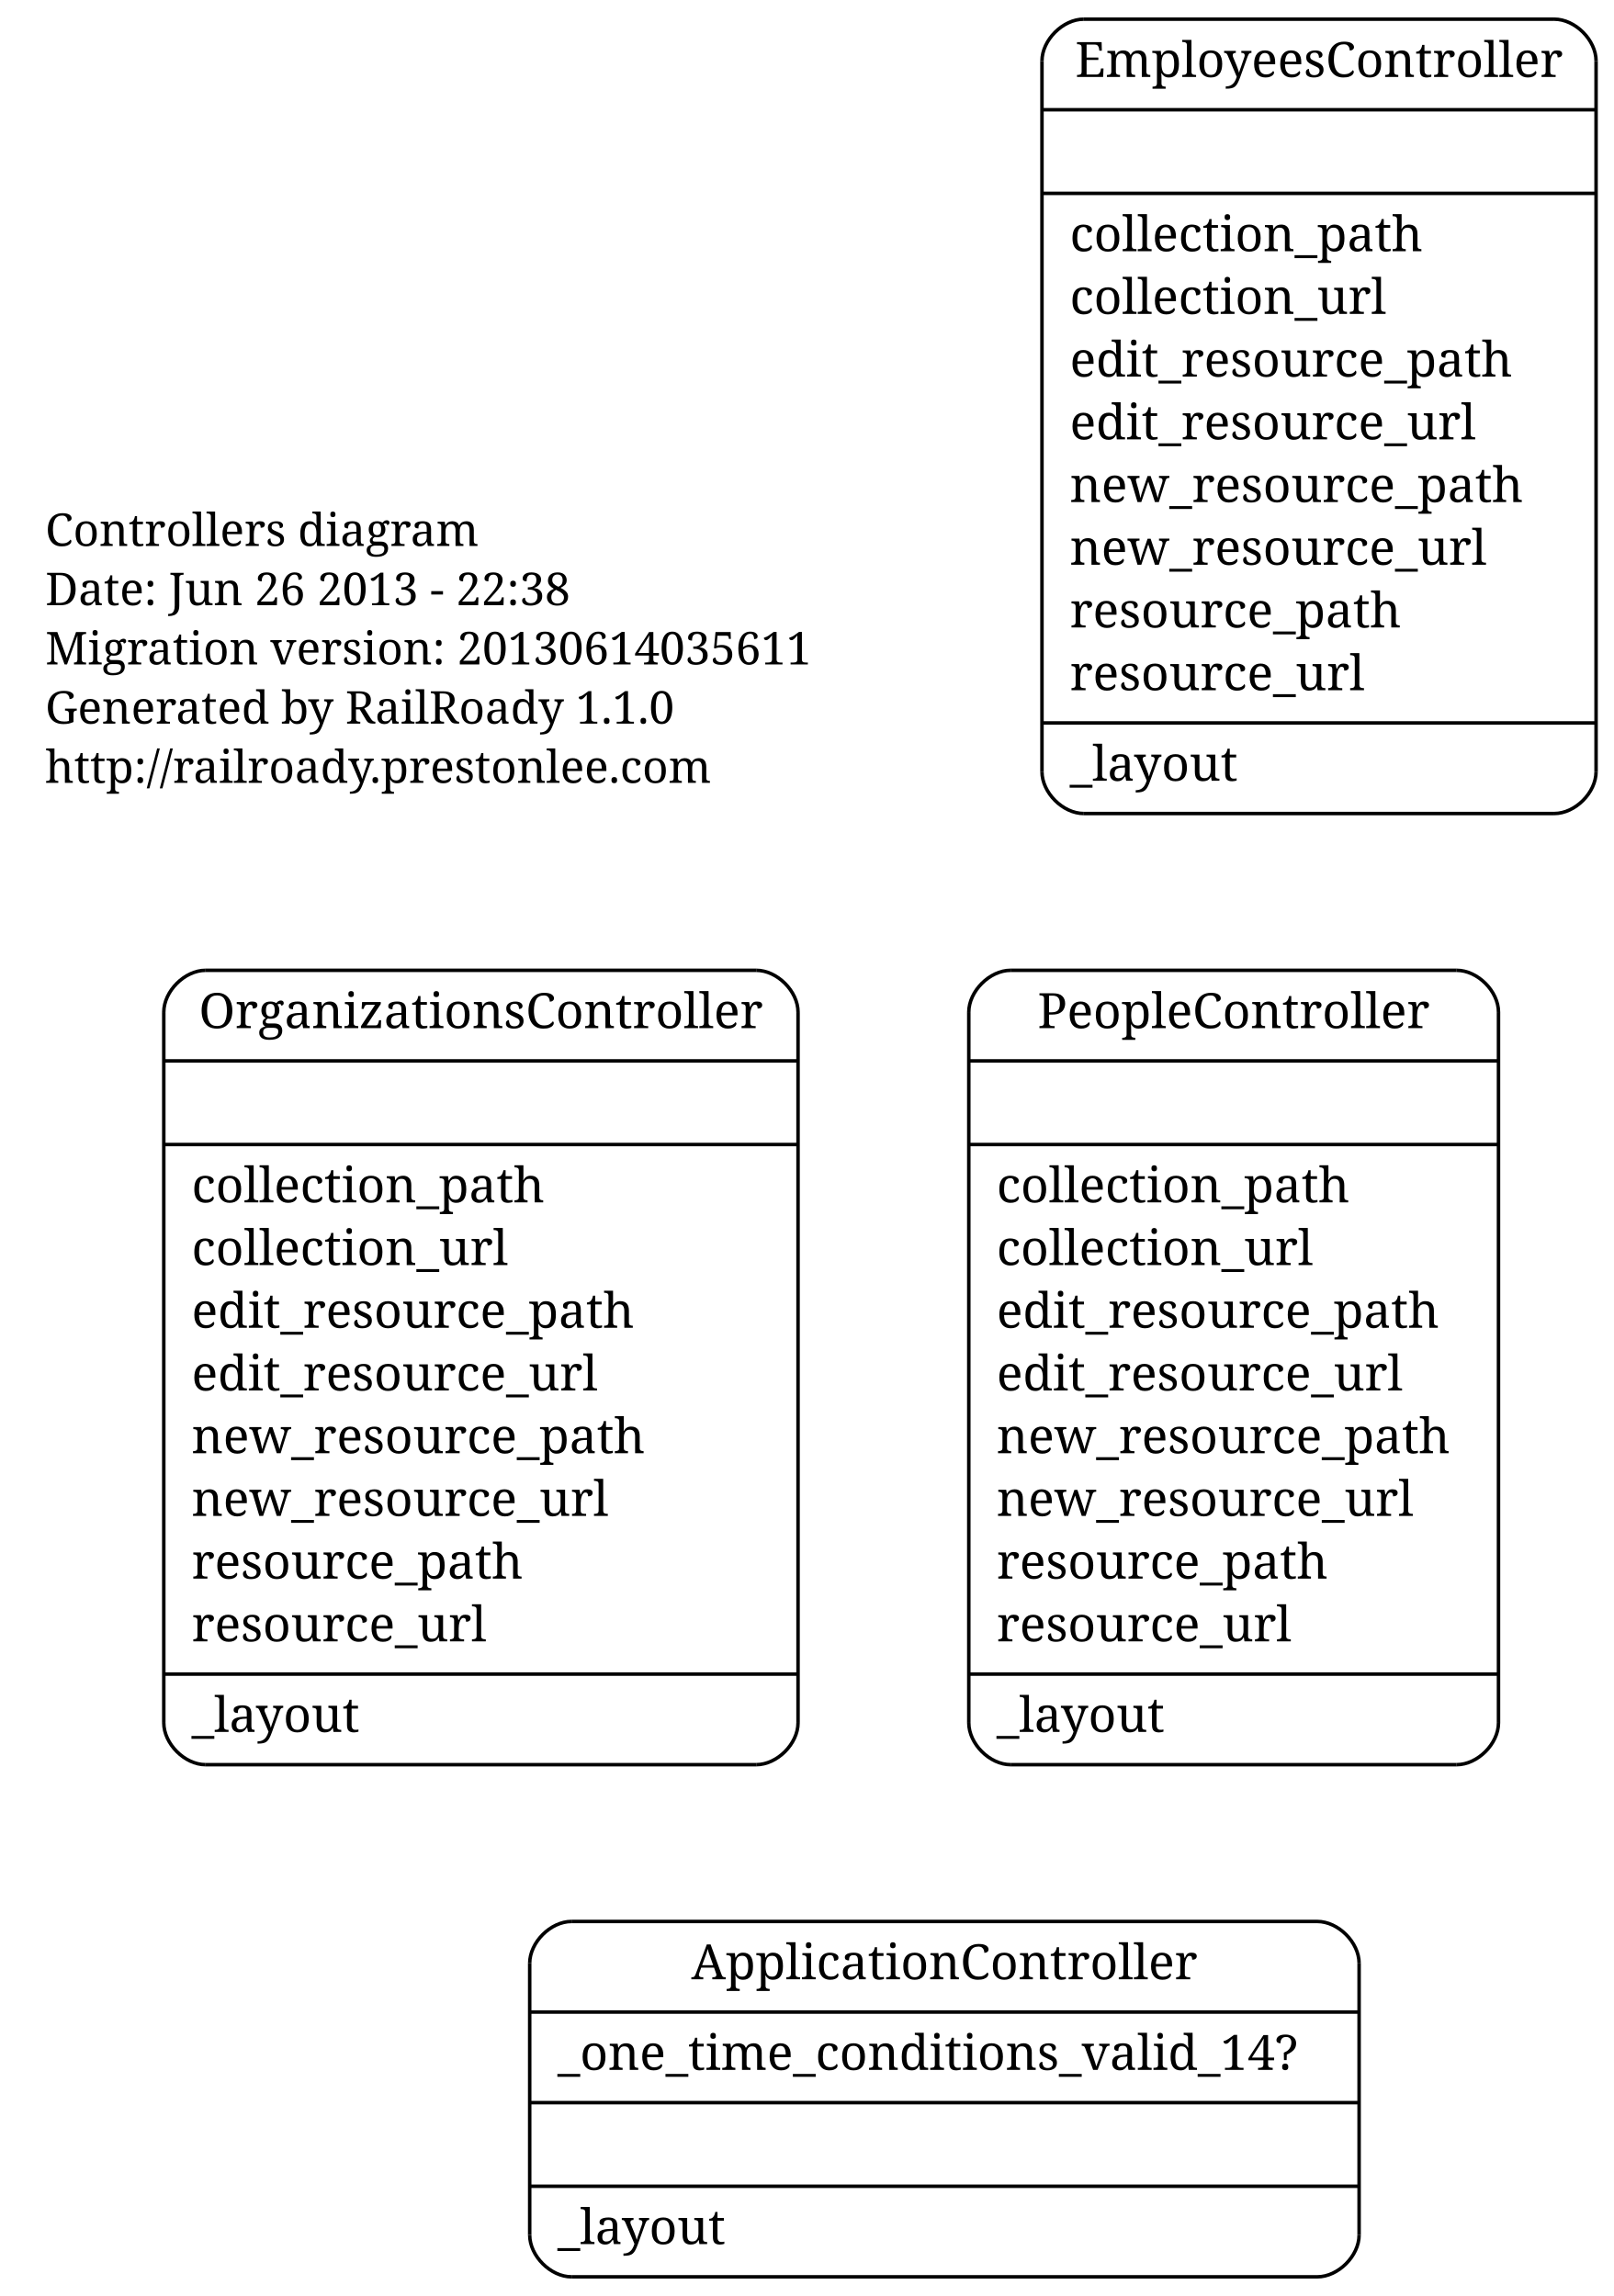
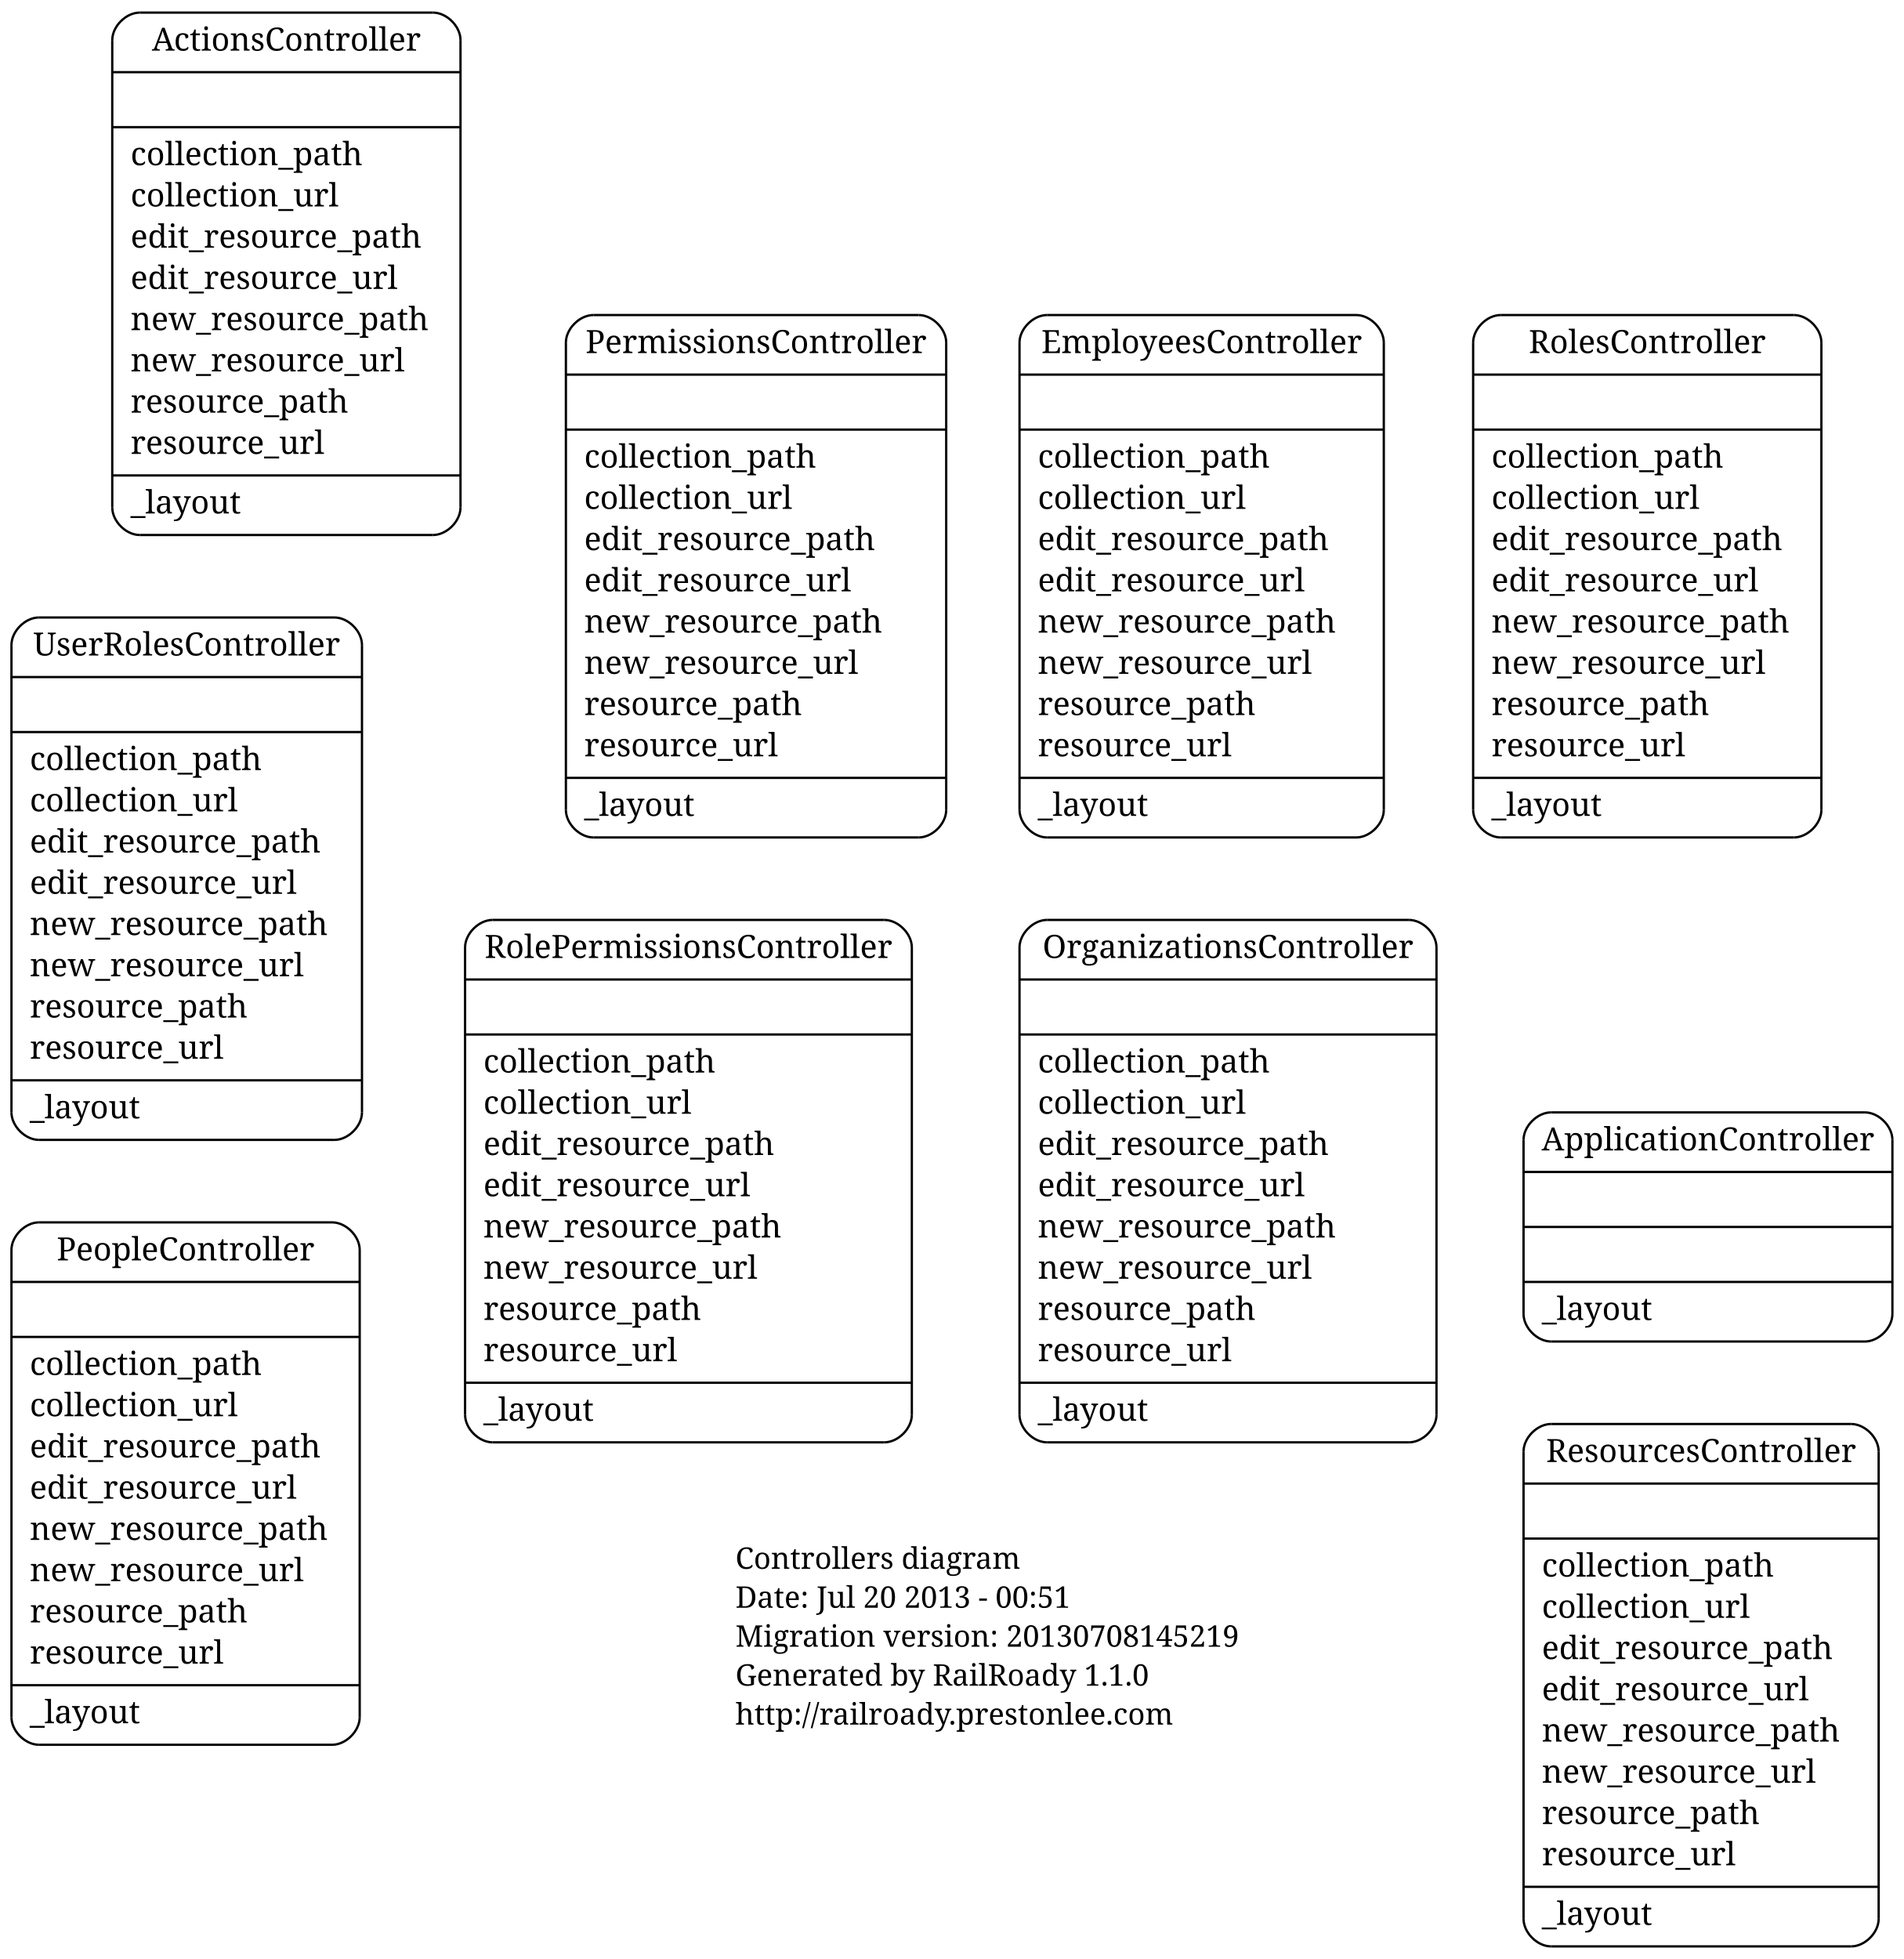
- <svg xmlns="http://www.w3.org/2000/svg" width="463pt" height="659pt" viewBox="0.00 0.00 463.00 659.00">
-   <g id="graph1" class="graph" transform="scale(1 1) rotate(0) translate(4 655)">
-     <polygon fill="white" stroke="white" points="-4,5 -4,-655 460,-655 460,5 -4,5" />
+ <svg xmlns="http://www.w3.org/2000/svg" width="831pt" height="855pt" viewBox="0.00 0.00 831.00 855.00">
+   <g id="graph1" class="graph" transform="scale(1 1) rotate(0) translate(4 851)">
+     <polygon fill="white" stroke="white" points="-4,5 -4,-851 828,-851 828,5 -4,5" />
    <g id="node1" class="node">
-       <text text-anchor="start" x="9" y="-498.3" font-family="Times Roman,serif" font-size="13.00">Controllers diagram</text>
-       <text text-anchor="start" x="9" y="-481.3" font-family="Times Roman,serif" font-size="13.00">Date: Jun 26 2013 - 22:38</text>
-       <text text-anchor="start" x="9" y="-464.3" font-family="Times Roman,serif" font-size="13.00">Migration version: 20130614035611</text>
-       <text text-anchor="start" x="9" y="-447.3" font-family="Times Roman,serif" font-size="13.00">Generated by RailRoady 1.1.0</text>
-       <text text-anchor="start" x="9" y="-430.3" font-family="Times Roman,serif" font-size="13.00">http://railroady.prestonlee.com</text>
+       <text text-anchor="start" x="317" y="-166.3" font-family="Times Roman,serif" font-size="13.00">Controllers diagram</text>
+       <text text-anchor="start" x="317" y="-149.3" font-family="Times Roman,serif" font-size="13.00">Date: Jul 20 2013 - 00:51</text>
+       <text text-anchor="start" x="317" y="-132.3" font-family="Times Roman,serif" font-size="13.00">Migration version: 20130708145219</text>
+       <text text-anchor="start" x="317" y="-115.3" font-family="Times Roman,serif" font-size="13.00">Generated by RailRoady 1.1.0</text>
+       <text text-anchor="start" x="317" y="-98.3" font-family="Times Roman,serif" font-size="13.00">http://railroady.prestonlee.com</text>
    </g>
    <g id="node2" class="node">
-       <polyline fill="none" stroke="black" points="160,-1.5 374,-1.5 " />
-       <path fill="none" stroke="black" d="M374,-1.5C380,-1.5 386,-7.5 386,-13.5" />
-       <polyline fill="none" stroke="black" points="386,-13.5 386,-91.5 " />
-       <path fill="none" stroke="black" d="M386,-91.5C386,-97.5 380,-103.5 374,-103.5" />
-       <polyline fill="none" stroke="black" points="374,-103.5 160,-103.5 " />
-       <path fill="none" stroke="black" d="M160,-103.5C154,-103.5 148,-97.5 148,-91.5" />
-       <polyline fill="none" stroke="black" points="148,-91.5 148,-13.5 " />
-       <path fill="none" stroke="black" d="M148,-13.5C148,-7.5 154,-1.5 160,-1.5" />
-       <text text-anchor="middle" x="267" y="-86.9" font-family="Times Roman,serif" font-size="14.00">ApplicationController</text>
-       <polyline fill="none" stroke="black" points="148,-77.5 386,-77.5 " />
-       <text text-anchor="start" x="156" y="-60.9" font-family="Times Roman,serif" font-size="14.00">_one_time_conditions_valid_14?</text>
-       <polyline fill="none" stroke="black" points="148,-51.5 386,-51.5 " />
-       <polyline fill="none" stroke="black" points="148,-27.5 386,-27.5 " />
-       <text text-anchor="start" x="156" y="-10.9" font-family="Times Roman,serif" font-size="14.00">_layout</text>
+       <polyline fill="none" stroke="black" points="57,-617.5 185,-617.5 " />
+       <path fill="none" stroke="black" d="M185,-617.5C191,-617.5 197,-623.5 197,-629.5" />
+       <polyline fill="none" stroke="black" points="197,-629.5 197,-833.5 " />
+       <path fill="none" stroke="black" d="M197,-833.5C197,-839.5 191,-845.5 185,-845.5" />
+       <polyline fill="none" stroke="black" points="185,-845.5 57,-845.5 " />
+       <path fill="none" stroke="black" d="M57,-845.5C51,-845.5 45,-839.5 45,-833.5" />
+       <polyline fill="none" stroke="black" points="45,-833.5 45,-629.5 " />
+       <path fill="none" stroke="black" d="M45,-629.5C45,-623.5 51,-617.5 57,-617.5" />
+       <text text-anchor="middle" x="121" y="-828.9" font-family="Times Roman,serif" font-size="14.00">ActionsController</text>
+       <polyline fill="none" stroke="black" points="45,-819.5 197,-819.5 " />
+       <polyline fill="none" stroke="black" points="45,-795.5 197,-795.5 " />
+       <text text-anchor="start" x="53" y="-778.9" font-family="Times Roman,serif" font-size="14.00">collection_path</text>
+       <text text-anchor="start" x="53" y="-760.9" font-family="Times Roman,serif" font-size="14.00">collection_url</text>
+       <text text-anchor="start" x="53" y="-742.9" font-family="Times Roman,serif" font-size="14.00">edit_resource_path</text>
+       <text text-anchor="start" x="53" y="-724.9" font-family="Times Roman,serif" font-size="14.00">edit_resource_url</text>
+       <text text-anchor="start" x="53" y="-706.9" font-family="Times Roman,serif" font-size="14.00">new_resource_path</text>
+       <text text-anchor="start" x="53" y="-688.9" font-family="Times Roman,serif" font-size="14.00">new_resource_url</text>
+       <text text-anchor="start" x="53" y="-670.9" font-family="Times Roman,serif" font-size="14.00">resource_path</text>
+       <text text-anchor="start" x="53" y="-652.9" font-family="Times Roman,serif" font-size="14.00">resource_url</text>
+       <polyline fill="none" stroke="black" points="45,-643.5 197,-643.5 " />
+       <text text-anchor="start" x="53" y="-626.9" font-family="Times Roman,serif" font-size="14.00">_layout</text>
    </g>
    <g id="node3" class="node">
-       <polyline fill="none" stroke="black" points="286,-148.5 414,-148.5 " />
-       <path fill="none" stroke="black" d="M414,-148.5C420,-148.5 426,-154.5 426,-160.5" />
-       <polyline fill="none" stroke="black" points="426,-160.5 426,-364.5 " />
-       <path fill="none" stroke="black" d="M426,-364.5C426,-370.5 420,-376.5 414,-376.5" />
-       <polyline fill="none" stroke="black" points="414,-376.5 286,-376.5 " />
-       <path fill="none" stroke="black" d="M286,-376.5C280,-376.5 274,-370.5 274,-364.5" />
-       <polyline fill="none" stroke="black" points="274,-364.5 274,-160.5 " />
-       <path fill="none" stroke="black" d="M274,-160.5C274,-154.5 280,-148.5 286,-148.5" />
-       <text text-anchor="middle" x="350" y="-359.9" font-family="Times Roman,serif" font-size="14.00">PeopleController</text>
-       <polyline fill="none" stroke="black" points="274,-350.5 426,-350.5 " />
-       <polyline fill="none" stroke="black" points="274,-326.5 426,-326.5 " />
-       <text text-anchor="start" x="282" y="-309.9" font-family="Times Roman,serif" font-size="14.00">collection_path</text>
-       <text text-anchor="start" x="282" y="-291.9" font-family="Times Roman,serif" font-size="14.00">collection_url</text>
-       <text text-anchor="start" x="282" y="-273.9" font-family="Times Roman,serif" font-size="14.00">edit_resource_path</text>
-       <text text-anchor="start" x="282" y="-255.9" font-family="Times Roman,serif" font-size="14.00">edit_resource_url</text>
-       <text text-anchor="start" x="282" y="-237.9" font-family="Times Roman,serif" font-size="14.00">new_resource_path</text>
-       <text text-anchor="start" x="282" y="-219.9" font-family="Times Roman,serif" font-size="14.00">new_resource_url</text>
-       <text text-anchor="start" x="282" y="-201.9" font-family="Times Roman,serif" font-size="14.00">resource_path</text>
-       <text text-anchor="start" x="282" y="-183.9" font-family="Times Roman,serif" font-size="14.00">resource_url</text>
-       <polyline fill="none" stroke="black" points="274,-174.5 426,-174.5 " />
-       <text text-anchor="start" x="282" y="-157.9" font-family="Times Roman,serif" font-size="14.00">_layout</text>
+       <polyline fill="none" stroke="black" points="673,-265.5 810,-265.5 " />
+       <path fill="none" stroke="black" d="M810,-265.5C816,-265.5 822,-271.5 822,-277.5" />
+       <polyline fill="none" stroke="black" points="822,-277.5 822,-353.5 " />
+       <path fill="none" stroke="black" d="M822,-353.5C822,-359.5 816,-365.5 810,-365.5" />
+       <polyline fill="none" stroke="black" points="810,-365.5 673,-365.5 " />
+       <path fill="none" stroke="black" d="M673,-365.5C667,-365.5 661,-359.5 661,-353.5" />
+       <polyline fill="none" stroke="black" points="661,-353.5 661,-277.5 " />
+       <path fill="none" stroke="black" d="M661,-277.5C661,-271.5 667,-265.5 673,-265.5" />
+       <text text-anchor="middle" x="741.5" y="-348.9" font-family="Times Roman,serif" font-size="14.00">ApplicationController</text>
+       <polyline fill="none" stroke="black" points="661,-339.5 822,-339.5 " />
+       <polyline fill="none" stroke="black" points="661,-315.5 822,-315.5 " />
+       <polyline fill="none" stroke="black" points="661,-291.5 822,-291.5 " />
+       <text text-anchor="start" x="669" y="-274.9" font-family="Times Roman,serif" font-size="14.00">_layout</text>
    </g>
    <g id="node4" class="node">
-       <polyline fill="none" stroke="black" points="307,-421.5 442,-421.5 " />
-       <path fill="none" stroke="black" d="M442,-421.5C448,-421.5 454,-427.5 454,-433.5" />
-       <polyline fill="none" stroke="black" points="454,-433.5 454,-637.5 " />
-       <path fill="none" stroke="black" d="M454,-637.5C454,-643.5 448,-649.5 442,-649.5" />
-       <polyline fill="none" stroke="black" points="442,-649.5 307,-649.5 " />
-       <path fill="none" stroke="black" d="M307,-649.5C301,-649.5 295,-643.5 295,-637.5" />
-       <polyline fill="none" stroke="black" points="295,-637.5 295,-433.5 " />
-       <path fill="none" stroke="black" d="M295,-433.5C295,-427.5 301,-421.5 307,-421.5" />
-       <text text-anchor="middle" x="374.5" y="-632.9" font-family="Times Roman,serif" font-size="14.00">EmployeesController</text>
-       <polyline fill="none" stroke="black" points="295,-623.5 454,-623.5 " />
-       <polyline fill="none" stroke="black" points="295,-599.5 454,-599.5 " />
-       <text text-anchor="start" x="303" y="-582.9" font-family="Times Roman,serif" font-size="14.00">collection_path</text>
-       <text text-anchor="start" x="303" y="-564.9" font-family="Times Roman,serif" font-size="14.00">collection_url</text>
-       <text text-anchor="start" x="303" y="-546.9" font-family="Times Roman,serif" font-size="14.00">edit_resource_path</text>
-       <text text-anchor="start" x="303" y="-528.9" font-family="Times Roman,serif" font-size="14.00">edit_resource_url</text>
-       <text text-anchor="start" x="303" y="-510.9" font-family="Times Roman,serif" font-size="14.00">new_resource_path</text>
-       <text text-anchor="start" x="303" y="-492.9" font-family="Times Roman,serif" font-size="14.00">new_resource_url</text>
-       <text text-anchor="start" x="303" y="-474.9" font-family="Times Roman,serif" font-size="14.00">resource_path</text>
-       <text text-anchor="start" x="303" y="-456.9" font-family="Times Roman,serif" font-size="14.00">resource_url</text>
-       <polyline fill="none" stroke="black" points="295,-447.5 454,-447.5 " />
-       <text text-anchor="start" x="303" y="-430.9" font-family="Times Roman,serif" font-size="14.00">_layout</text>
+       <polyline fill="none" stroke="black" points="13,-353.5 142,-353.5 " />
+       <path fill="none" stroke="black" d="M142,-353.5C148,-353.5 154,-359.5 154,-365.5" />
+       <polyline fill="none" stroke="black" points="154,-365.5 154,-569.5 " />
+       <path fill="none" stroke="black" d="M154,-569.5C154,-575.5 148,-581.5 142,-581.5" />
+       <polyline fill="none" stroke="black" points="142,-581.5 13,-581.5 " />
+       <path fill="none" stroke="black" d="M13,-581.5C7,-581.5 1,-575.5 1,-569.5" />
+       <polyline fill="none" stroke="black" points="1,-569.5 1,-365.5 " />
+       <path fill="none" stroke="black" d="M1,-365.5C1,-359.5 7,-353.5 13,-353.5" />
+       <text text-anchor="middle" x="77.5" y="-564.9" font-family="Times Roman,serif" font-size="14.00">UserRolesController</text>
+       <polyline fill="none" stroke="black" points="1,-555.5 154,-555.5 " />
+       <polyline fill="none" stroke="black" points="1,-531.5 154,-531.5 " />
+       <text text-anchor="start" x="9" y="-514.9" font-family="Times Roman,serif" font-size="14.00">collection_path</text>
+       <text text-anchor="start" x="9" y="-496.9" font-family="Times Roman,serif" font-size="14.00">collection_url</text>
+       <text text-anchor="start" x="9" y="-478.9" font-family="Times Roman,serif" font-size="14.00">edit_resource_path</text>
+       <text text-anchor="start" x="9" y="-460.9" font-family="Times Roman,serif" font-size="14.00">edit_resource_url</text>
+       <text text-anchor="start" x="9" y="-442.9" font-family="Times Roman,serif" font-size="14.00">new_resource_path</text>
+       <text text-anchor="start" x="9" y="-424.9" font-family="Times Roman,serif" font-size="14.00">new_resource_url</text>
+       <text text-anchor="start" x="9" y="-406.9" font-family="Times Roman,serif" font-size="14.00">resource_path</text>
+       <text text-anchor="start" x="9" y="-388.9" font-family="Times Roman,serif" font-size="14.00">resource_url</text>
+       <polyline fill="none" stroke="black" points="1,-379.5 154,-379.5 " />
+       <text text-anchor="start" x="9" y="-362.9" font-family="Times Roman,serif" font-size="14.00">_layout</text>
    </g>
    <g id="node5" class="node">
-       <polyline fill="none" stroke="black" points="55,-148.5 213,-148.5 " />
-       <path fill="none" stroke="black" d="M213,-148.5C219,-148.5 225,-154.5 225,-160.5" />
-       <polyline fill="none" stroke="black" points="225,-160.5 225,-364.5 " />
-       <path fill="none" stroke="black" d="M225,-364.5C225,-370.5 219,-376.5 213,-376.5" />
-       <polyline fill="none" stroke="black" points="213,-376.5 55,-376.5 " />
-       <path fill="none" stroke="black" d="M55,-376.5C49,-376.5 43,-370.5 43,-364.5" />
-       <polyline fill="none" stroke="black" points="43,-364.5 43,-160.5 " />
-       <path fill="none" stroke="black" d="M43,-160.5C43,-154.5 49,-148.5 55,-148.5" />
-       <text text-anchor="middle" x="134" y="-359.9" font-family="Times Roman,serif" font-size="14.00">OrganizationsController</text>
-       <polyline fill="none" stroke="black" points="43,-350.5 225,-350.5 " />
-       <polyline fill="none" stroke="black" points="43,-326.5 225,-326.5 " />
-       <text text-anchor="start" x="51" y="-309.9" font-family="Times Roman,serif" font-size="14.00">collection_path</text>
-       <text text-anchor="start" x="51" y="-291.9" font-family="Times Roman,serif" font-size="14.00">collection_url</text>
-       <text text-anchor="start" x="51" y="-273.9" font-family="Times Roman,serif" font-size="14.00">edit_resource_path</text>
-       <text text-anchor="start" x="51" y="-255.9" font-family="Times Roman,serif" font-size="14.00">edit_resource_url</text>
-       <text text-anchor="start" x="51" y="-237.9" font-family="Times Roman,serif" font-size="14.00">new_resource_path</text>
-       <text text-anchor="start" x="51" y="-219.9" font-family="Times Roman,serif" font-size="14.00">new_resource_url</text>
-       <text text-anchor="start" x="51" y="-201.9" font-family="Times Roman,serif" font-size="14.00">resource_path</text>
-       <text text-anchor="start" x="51" y="-183.9" font-family="Times Roman,serif" font-size="14.00">resource_url</text>
-       <polyline fill="none" stroke="black" points="43,-174.5 225,-174.5 " />
-       <text text-anchor="start" x="51" y="-157.9" font-family="Times Roman,serif" font-size="14.00">_layout</text>
+       <polyline fill="none" stroke="black" points="13,-89.5 141,-89.5 " />
+       <path fill="none" stroke="black" d="M141,-89.5C147,-89.5 153,-95.5 153,-101.5" />
+       <polyline fill="none" stroke="black" points="153,-101.5 153,-305.5 " />
+       <path fill="none" stroke="black" d="M153,-305.5C153,-311.5 147,-317.5 141,-317.5" />
+       <polyline fill="none" stroke="black" points="141,-317.5 13,-317.5 " />
+       <path fill="none" stroke="black" d="M13,-317.5C7,-317.5 1,-311.5 1,-305.5" />
+       <polyline fill="none" stroke="black" points="1,-305.5 1,-101.5 " />
+       <path fill="none" stroke="black" d="M1,-101.5C1,-95.5 7,-89.5 13,-89.5" />
+       <text text-anchor="middle" x="77" y="-300.9" font-family="Times Roman,serif" font-size="14.00">PeopleController</text>
+       <polyline fill="none" stroke="black" points="1,-291.5 153,-291.5 " />
+       <polyline fill="none" stroke="black" points="1,-267.5 153,-267.5 " />
+       <text text-anchor="start" x="9" y="-250.9" font-family="Times Roman,serif" font-size="14.00">collection_path</text>
+       <text text-anchor="start" x="9" y="-232.9" font-family="Times Roman,serif" font-size="14.00">collection_url</text>
+       <text text-anchor="start" x="9" y="-214.9" font-family="Times Roman,serif" font-size="14.00">edit_resource_path</text>
+       <text text-anchor="start" x="9" y="-196.9" font-family="Times Roman,serif" font-size="14.00">edit_resource_url</text>
+       <text text-anchor="start" x="9" y="-178.9" font-family="Times Roman,serif" font-size="14.00">new_resource_path</text>
+       <text text-anchor="start" x="9" y="-160.9" font-family="Times Roman,serif" font-size="14.00">new_resource_url</text>
+       <text text-anchor="start" x="9" y="-142.9" font-family="Times Roman,serif" font-size="14.00">resource_path</text>
+       <text text-anchor="start" x="9" y="-124.9" font-family="Times Roman,serif" font-size="14.00">resource_url</text>
+       <polyline fill="none" stroke="black" points="1,-115.5 153,-115.5 " />
+       <text text-anchor="start" x="9" y="-98.9" font-family="Times Roman,serif" font-size="14.00">_layout</text>
+     </g>
+     <g id="node6" class="node">
+       <polyline fill="none" stroke="black" points="651,-485.5 779,-485.5 " />
+       <path fill="none" stroke="black" d="M779,-485.5C785,-485.5 791,-491.5 791,-497.5" />
+       <polyline fill="none" stroke="black" points="791,-497.5 791,-701.5 " />
+       <path fill="none" stroke="black" d="M791,-701.5C791,-707.5 785,-713.5 779,-713.5" />
+       <polyline fill="none" stroke="black" points="779,-713.5 651,-713.5 " />
+       <path fill="none" stroke="black" d="M651,-713.5C645,-713.5 639,-707.5 639,-701.5" />
+       <polyline fill="none" stroke="black" points="639,-701.5 639,-497.5 " />
+       <path fill="none" stroke="black" d="M639,-497.5C639,-491.5 645,-485.5 651,-485.5" />
+       <text text-anchor="middle" x="715" y="-696.9" font-family="Times Roman,serif" font-size="14.00">RolesController</text>
+       <polyline fill="none" stroke="black" points="639,-687.5 791,-687.5 " />
+       <polyline fill="none" stroke="black" points="639,-663.5 791,-663.5 " />
+       <text text-anchor="start" x="647" y="-646.9" font-family="Times Roman,serif" font-size="14.00">collection_path</text>
+       <text text-anchor="start" x="647" y="-628.9" font-family="Times Roman,serif" font-size="14.00">collection_url</text>
+       <text text-anchor="start" x="647" y="-610.9" font-family="Times Roman,serif" font-size="14.00">edit_resource_path</text>
+       <text text-anchor="start" x="647" y="-592.9" font-family="Times Roman,serif" font-size="14.00">edit_resource_url</text>
+       <text text-anchor="start" x="647" y="-574.9" font-family="Times Roman,serif" font-size="14.00">new_resource_path</text>
+       <text text-anchor="start" x="647" y="-556.9" font-family="Times Roman,serif" font-size="14.00">new_resource_url</text>
+       <text text-anchor="start" x="647" y="-538.9" font-family="Times Roman,serif" font-size="14.00">resource_path</text>
+       <text text-anchor="start" x="647" y="-520.9" font-family="Times Roman,serif" font-size="14.00">resource_url</text>
+       <polyline fill="none" stroke="black" points="639,-511.5 791,-511.5 " />
+       <text text-anchor="start" x="647" y="-494.9" font-family="Times Roman,serif" font-size="14.00">_layout</text>
+     </g>
+     <g id="node7" class="node">
+       <polyline fill="none" stroke="black" points="453,-485.5 588,-485.5 " />
+       <path fill="none" stroke="black" d="M588,-485.5C594,-485.5 600,-491.5 600,-497.5" />
+       <polyline fill="none" stroke="black" points="600,-497.5 600,-701.5 " />
+       <path fill="none" stroke="black" d="M600,-701.5C600,-707.5 594,-713.5 588,-713.5" />
+       <polyline fill="none" stroke="black" points="588,-713.5 453,-713.5 " />
+       <path fill="none" stroke="black" d="M453,-713.5C447,-713.5 441,-707.5 441,-701.5" />
+       <polyline fill="none" stroke="black" points="441,-701.5 441,-497.5 " />
+       <path fill="none" stroke="black" d="M441,-497.5C441,-491.5 447,-485.5 453,-485.5" />
+       <text text-anchor="middle" x="520.5" y="-696.9" font-family="Times Roman,serif" font-size="14.00">EmployeesController</text>
+       <polyline fill="none" stroke="black" points="441,-687.5 600,-687.5 " />
+       <polyline fill="none" stroke="black" points="441,-663.5 600,-663.5 " />
+       <text text-anchor="start" x="449" y="-646.9" font-family="Times Roman,serif" font-size="14.00">collection_path</text>
+       <text text-anchor="start" x="449" y="-628.9" font-family="Times Roman,serif" font-size="14.00">collection_url</text>
+       <text text-anchor="start" x="449" y="-610.9" font-family="Times Roman,serif" font-size="14.00">edit_resource_path</text>
+       <text text-anchor="start" x="449" y="-592.9" font-family="Times Roman,serif" font-size="14.00">edit_resource_url</text>
+       <text text-anchor="start" x="449" y="-574.9" font-family="Times Roman,serif" font-size="14.00">new_resource_path</text>
+       <text text-anchor="start" x="449" y="-556.9" font-family="Times Roman,serif" font-size="14.00">new_resource_url</text>
+       <text text-anchor="start" x="449" y="-538.9" font-family="Times Roman,serif" font-size="14.00">resource_path</text>
+       <text text-anchor="start" x="449" y="-520.9" font-family="Times Roman,serif" font-size="14.00">resource_url</text>
+       <polyline fill="none" stroke="black" points="441,-511.5 600,-511.5 " />
+       <text text-anchor="start" x="449" y="-494.9" font-family="Times Roman,serif" font-size="14.00">_layout</text>
+     </g>
+     <g id="node8" class="node">
+       <polyline fill="none" stroke="black" points="673,-1.5 804,-1.5 " />
+       <path fill="none" stroke="black" d="M804,-1.5C810,-1.5 816,-7.5 816,-13.5" />
+       <polyline fill="none" stroke="black" points="816,-13.5 816,-217.5 " />
+       <path fill="none" stroke="black" d="M816,-217.5C816,-223.5 810,-229.5 804,-229.5" />
+       <polyline fill="none" stroke="black" points="804,-229.5 673,-229.5 " />
+       <path fill="none" stroke="black" d="M673,-229.5C667,-229.5 661,-223.5 661,-217.5" />
+       <polyline fill="none" stroke="black" points="661,-217.5 661,-13.5 " />
+       <path fill="none" stroke="black" d="M661,-13.5C661,-7.5 667,-1.5 673,-1.5" />
+       <text text-anchor="middle" x="738.5" y="-212.9" font-family="Times Roman,serif" font-size="14.00">ResourcesController</text>
+       <polyline fill="none" stroke="black" points="661,-203.5 816,-203.5 " />
+       <polyline fill="none" stroke="black" points="661,-179.5 816,-179.5 " />
+       <text text-anchor="start" x="669" y="-162.9" font-family="Times Roman,serif" font-size="14.00">collection_path</text>
+       <text text-anchor="start" x="669" y="-144.9" font-family="Times Roman,serif" font-size="14.00">collection_url</text>
+       <text text-anchor="start" x="669" y="-126.9" font-family="Times Roman,serif" font-size="14.00">edit_resource_path</text>
+       <text text-anchor="start" x="669" y="-108.9" font-family="Times Roman,serif" font-size="14.00">edit_resource_url</text>
+       <text text-anchor="start" x="669" y="-90.9" font-family="Times Roman,serif" font-size="14.00">new_resource_path</text>
+       <text text-anchor="start" x="669" y="-72.9" font-family="Times Roman,serif" font-size="14.00">new_resource_url</text>
+       <text text-anchor="start" x="669" y="-54.9" font-family="Times Roman,serif" font-size="14.00">resource_path</text>
+       <text text-anchor="start" x="669" y="-36.9" font-family="Times Roman,serif" font-size="14.00">resource_url</text>
+       <polyline fill="none" stroke="black" points="661,-27.5 816,-27.5 " />
+       <text text-anchor="start" x="669" y="-10.9" font-family="Times Roman,serif" font-size="14.00">_layout</text>
+     </g>
+     <g id="node9" class="node">
+       <polyline fill="none" stroke="black" points="255,-485.5 397,-485.5 " />
+       <path fill="none" stroke="black" d="M397,-485.5C403,-485.5 409,-491.5 409,-497.5" />
+       <polyline fill="none" stroke="black" points="409,-497.5 409,-701.5 " />
+       <path fill="none" stroke="black" d="M409,-701.5C409,-707.5 403,-713.5 397,-713.5" />
+       <polyline fill="none" stroke="black" points="397,-713.5 255,-713.5 " />
+       <path fill="none" stroke="black" d="M255,-713.5C249,-713.5 243,-707.5 243,-701.5" />
+       <polyline fill="none" stroke="black" points="243,-701.5 243,-497.5 " />
+       <path fill="none" stroke="black" d="M243,-497.5C243,-491.5 249,-485.5 255,-485.5" />
+       <text text-anchor="middle" x="326" y="-696.9" font-family="Times Roman,serif" font-size="14.00">PermissionsController</text>
+       <polyline fill="none" stroke="black" points="243,-687.5 409,-687.5 " />
+       <polyline fill="none" stroke="black" points="243,-663.5 409,-663.5 " />
+       <text text-anchor="start" x="251" y="-646.9" font-family="Times Roman,serif" font-size="14.00">collection_path</text>
+       <text text-anchor="start" x="251" y="-628.9" font-family="Times Roman,serif" font-size="14.00">collection_url</text>
+       <text text-anchor="start" x="251" y="-610.9" font-family="Times Roman,serif" font-size="14.00">edit_resource_path</text>
+       <text text-anchor="start" x="251" y="-592.9" font-family="Times Roman,serif" font-size="14.00">edit_resource_url</text>
+       <text text-anchor="start" x="251" y="-574.9" font-family="Times Roman,serif" font-size="14.00">new_resource_path</text>
+       <text text-anchor="start" x="251" y="-556.9" font-family="Times Roman,serif" font-size="14.00">new_resource_url</text>
+       <text text-anchor="start" x="251" y="-538.9" font-family="Times Roman,serif" font-size="14.00">resource_path</text>
+       <text text-anchor="start" x="251" y="-520.9" font-family="Times Roman,serif" font-size="14.00">resource_url</text>
+       <polyline fill="none" stroke="black" points="243,-511.5 409,-511.5 " />
+       <text text-anchor="start" x="251" y="-494.9" font-family="Times Roman,serif" font-size="14.00">_layout</text>
+     </g>
+     <g id="node10" class="node">
+       <polyline fill="none" stroke="black" points="211,-221.5 382,-221.5 " />
+       <path fill="none" stroke="black" d="M382,-221.5C388,-221.5 394,-227.5 394,-233.5" />
+       <polyline fill="none" stroke="black" points="394,-233.5 394,-437.5 " />
+       <path fill="none" stroke="black" d="M394,-437.5C394,-443.5 388,-449.5 382,-449.5" />
+       <polyline fill="none" stroke="black" points="382,-449.5 211,-449.5 " />
+       <path fill="none" stroke="black" d="M211,-449.5C205,-449.5 199,-443.5 199,-437.5" />
+       <polyline fill="none" stroke="black" points="199,-437.5 199,-233.5 " />
+       <path fill="none" stroke="black" d="M199,-233.5C199,-227.5 205,-221.5 211,-221.5" />
+       <text text-anchor="middle" x="296.5" y="-432.9" font-family="Times Roman,serif" font-size="14.00">RolePermissionsController</text>
+       <polyline fill="none" stroke="black" points="199,-423.5 394,-423.5 " />
+       <polyline fill="none" stroke="black" points="199,-399.5 394,-399.5 " />
+       <text text-anchor="start" x="207" y="-382.9" font-family="Times Roman,serif" font-size="14.00">collection_path</text>
+       <text text-anchor="start" x="207" y="-364.9" font-family="Times Roman,serif" font-size="14.00">collection_url</text>
+       <text text-anchor="start" x="207" y="-346.9" font-family="Times Roman,serif" font-size="14.00">edit_resource_path</text>
+       <text text-anchor="start" x="207" y="-328.9" font-family="Times Roman,serif" font-size="14.00">edit_resource_url</text>
+       <text text-anchor="start" x="207" y="-310.9" font-family="Times Roman,serif" font-size="14.00">new_resource_path</text>
+       <text text-anchor="start" x="207" y="-292.9" font-family="Times Roman,serif" font-size="14.00">new_resource_url</text>
+       <text text-anchor="start" x="207" y="-274.9" font-family="Times Roman,serif" font-size="14.00">resource_path</text>
+       <text text-anchor="start" x="207" y="-256.9" font-family="Times Roman,serif" font-size="14.00">resource_url</text>
+       <polyline fill="none" stroke="black" points="199,-247.5 394,-247.5 " />
+       <text text-anchor="start" x="207" y="-230.9" font-family="Times Roman,serif" font-size="14.00">_layout</text>
+     </g>
+     <g id="node11" class="node">
+       <polyline fill="none" stroke="black" points="453,-221.5 611,-221.5 " />
+       <path fill="none" stroke="black" d="M611,-221.5C617,-221.5 623,-227.5 623,-233.5" />
+       <polyline fill="none" stroke="black" points="623,-233.5 623,-437.5 " />
+       <path fill="none" stroke="black" d="M623,-437.5C623,-443.5 617,-449.5 611,-449.5" />
+       <polyline fill="none" stroke="black" points="611,-449.5 453,-449.5 " />
+       <path fill="none" stroke="black" d="M453,-449.5C447,-449.5 441,-443.5 441,-437.5" />
+       <polyline fill="none" stroke="black" points="441,-437.5 441,-233.5 " />
+       <path fill="none" stroke="black" d="M441,-233.5C441,-227.5 447,-221.5 453,-221.5" />
+       <text text-anchor="middle" x="532" y="-432.9" font-family="Times Roman,serif" font-size="14.00">OrganizationsController</text>
+       <polyline fill="none" stroke="black" points="441,-423.5 623,-423.5 " />
+       <polyline fill="none" stroke="black" points="441,-399.5 623,-399.5 " />
+       <text text-anchor="start" x="449" y="-382.9" font-family="Times Roman,serif" font-size="14.00">collection_path</text>
+       <text text-anchor="start" x="449" y="-364.9" font-family="Times Roman,serif" font-size="14.00">collection_url</text>
+       <text text-anchor="start" x="449" y="-346.9" font-family="Times Roman,serif" font-size="14.00">edit_resource_path</text>
+       <text text-anchor="start" x="449" y="-328.9" font-family="Times Roman,serif" font-size="14.00">edit_resource_url</text>
+       <text text-anchor="start" x="449" y="-310.9" font-family="Times Roman,serif" font-size="14.00">new_resource_path</text>
+       <text text-anchor="start" x="449" y="-292.9" font-family="Times Roman,serif" font-size="14.00">new_resource_url</text>
+       <text text-anchor="start" x="449" y="-274.9" font-family="Times Roman,serif" font-size="14.00">resource_path</text>
+       <text text-anchor="start" x="449" y="-256.9" font-family="Times Roman,serif" font-size="14.00">resource_url</text>
+       <polyline fill="none" stroke="black" points="441,-247.5 623,-247.5 " />
+       <text text-anchor="start" x="449" y="-230.9" font-family="Times Roman,serif" font-size="14.00">_layout</text>
    </g>
  </g>
</svg>
